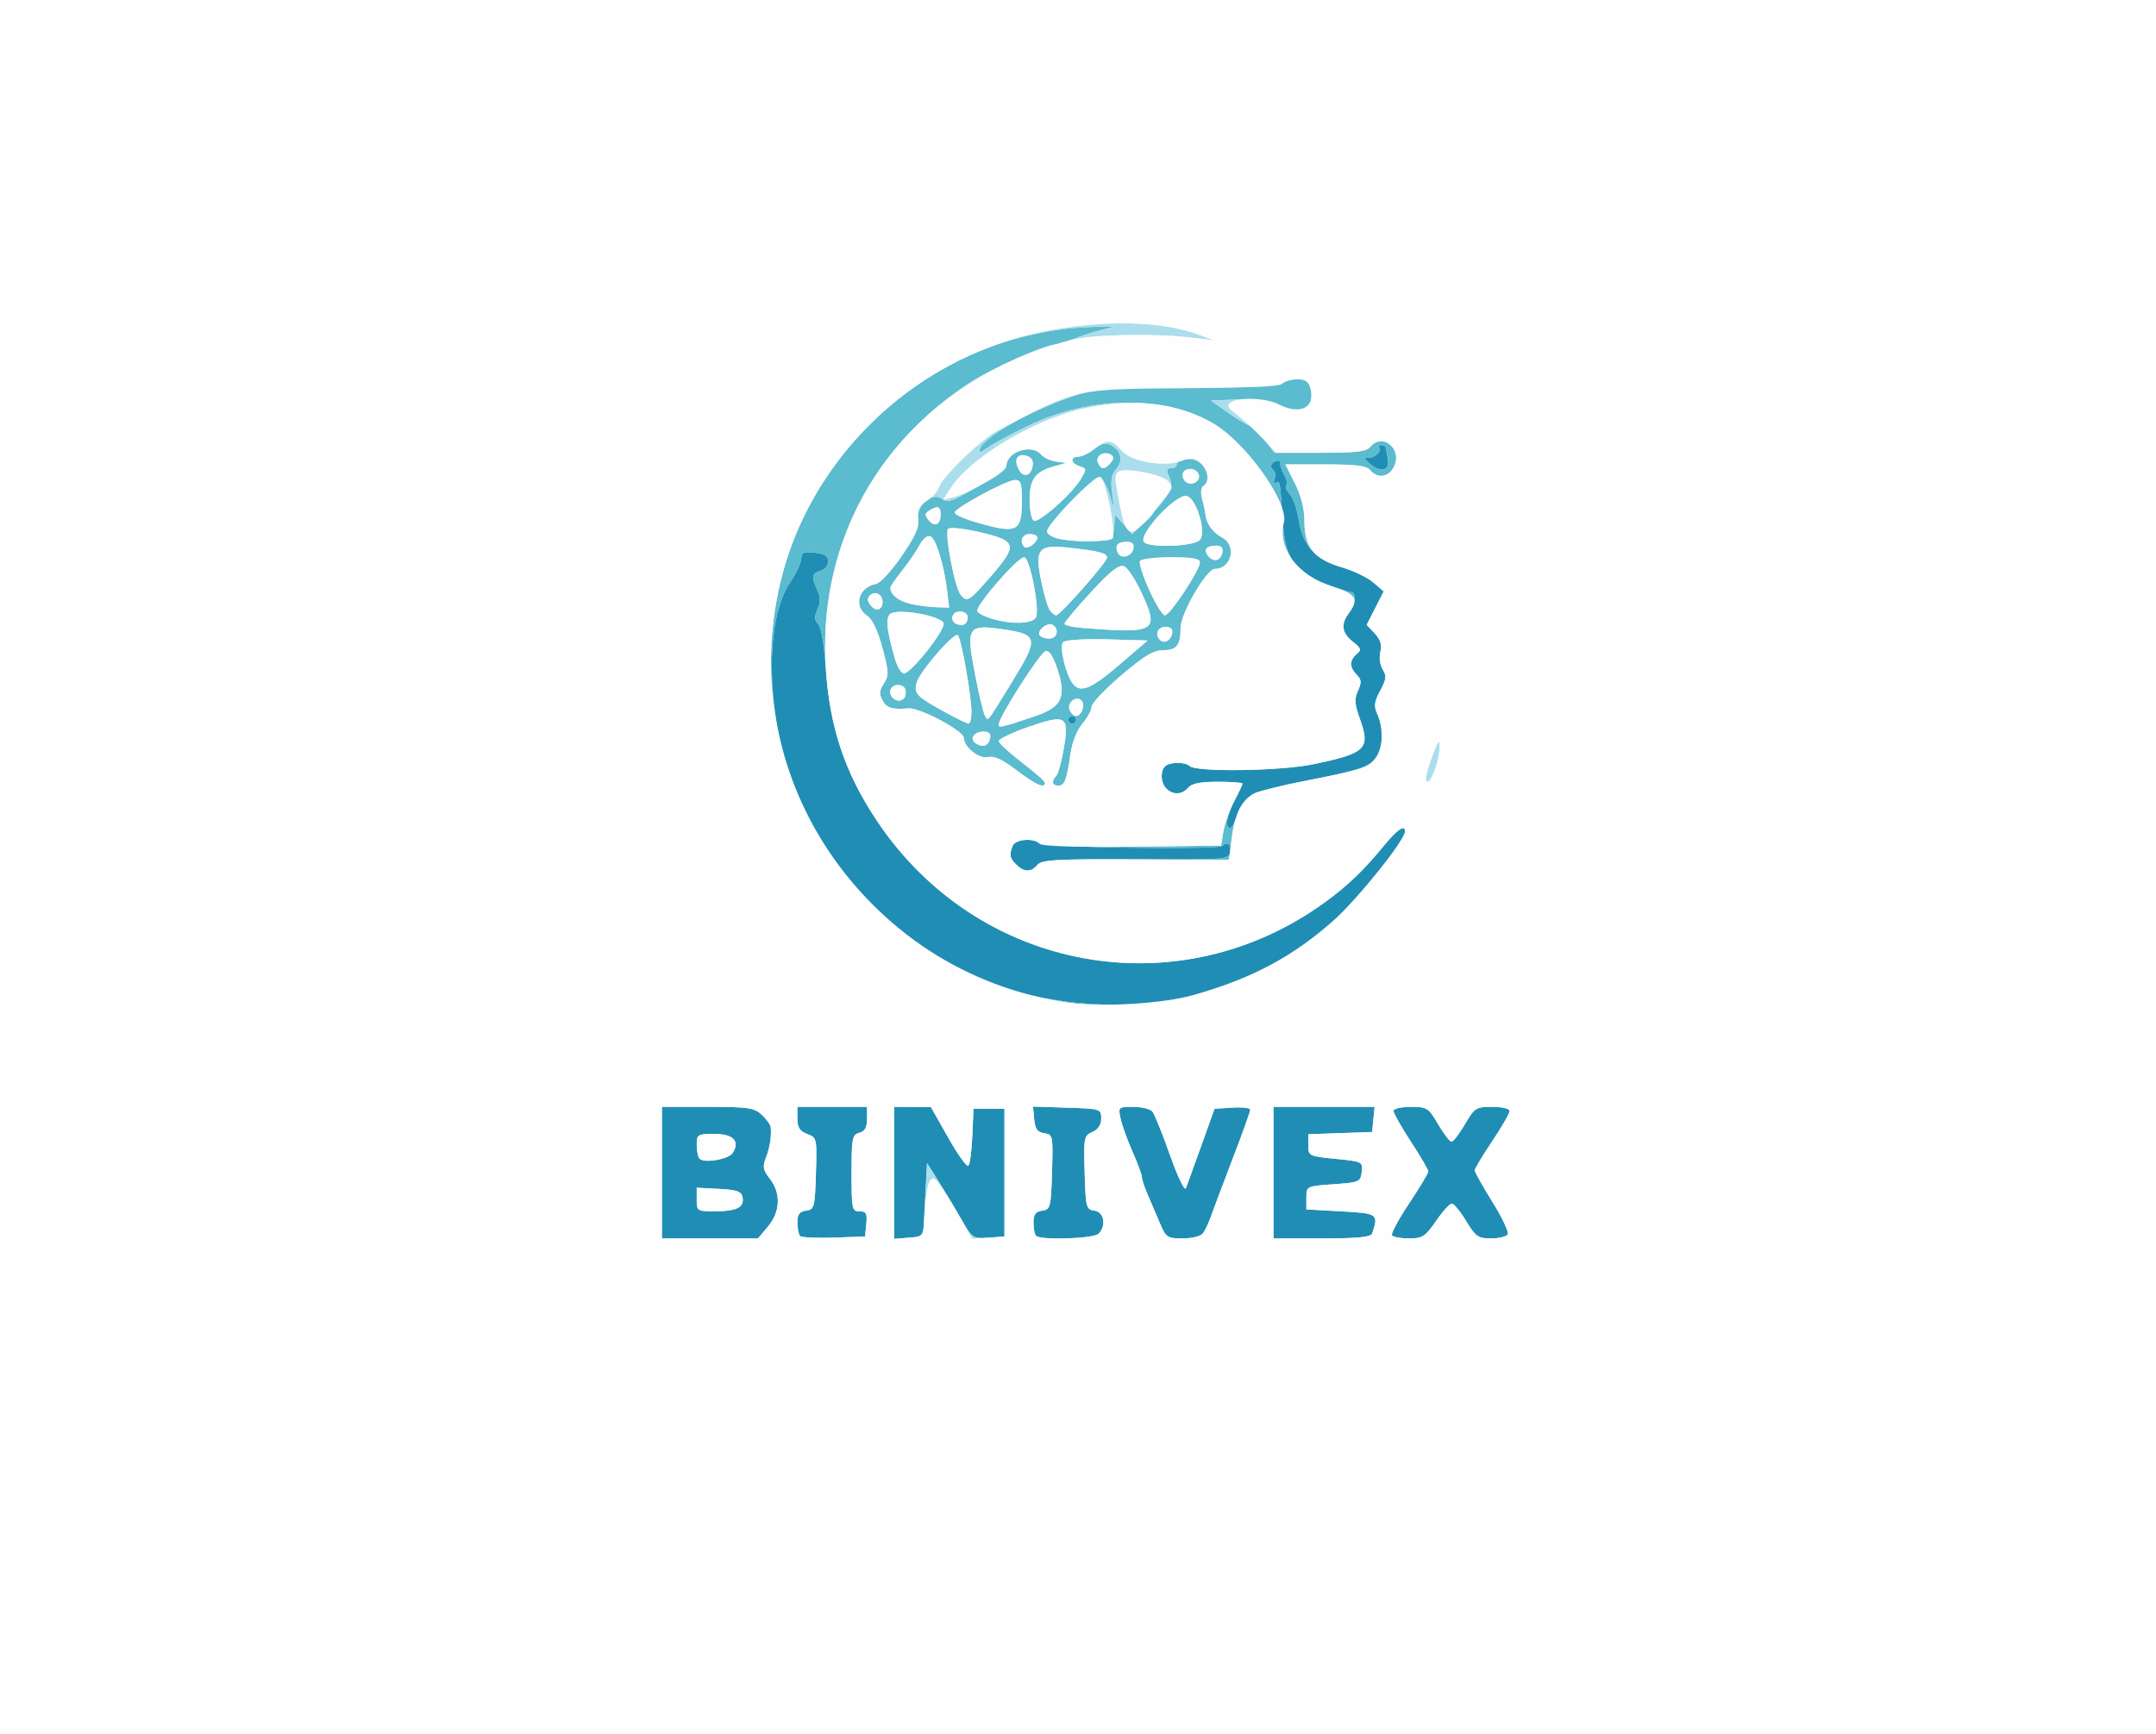
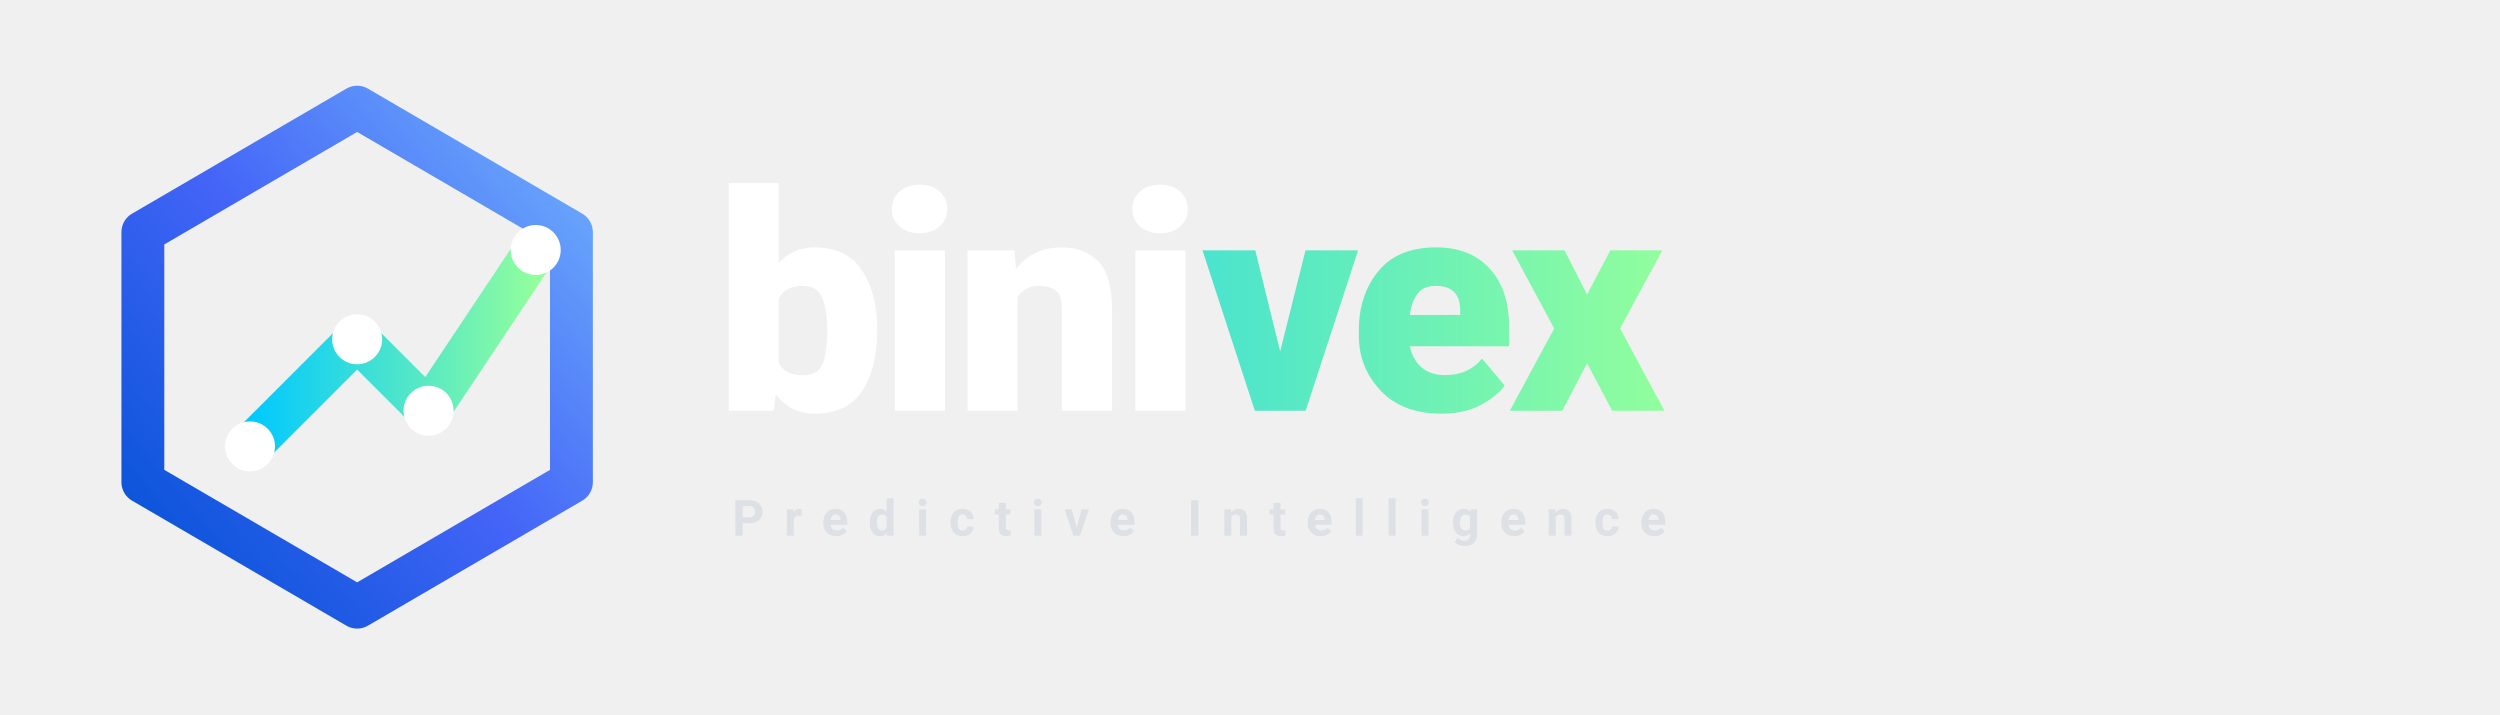
- <svg xmlns="http://www.w3.org/2000/svg" width="557" height="448" viewBox="0 0 557 448">
-   <g>
-     <path d="M 308.50 257.09 C296.13,260.60 278.84,260.44 264.30,256.68 C237.49,249.72 213.26,226.90 203.95,199.82 C197.80,181.95 197.87,159.73 204.10,150.50 C205.70,148.14 207.00,145.35 207.00,144.31 C207.00,142.72 207.58,142.47 210.50,142.81 C213.07,143.11 214.00,143.70 214.00,145.04 C214.00,146.04 213.10,147.15 212.00,147.50 C209.69,148.23 209.57,148.95 211.16,152.45 C212.03,154.35 212.03,155.63 211.20,157.47 C210.33,159.36 210.37,160.23 211.37,161.23 C212.16,162.01 212.92,166.47 213.32,172.51 C214.31,187.79 218.23,199.56 226.44,211.92 C252.63,251.31 304.67,260.71 342.58,232.92 C348.38,228.66 352.40,224.79 357.60,218.44 C361.03,214.26 363.00,212.94 363.00,214.84 C363.00,217.07 350.70,232.41 344.50,237.90 C333.94,247.26 323.51,252.82 308.50,257.09 ZM 198.41 316.92 L 195.82 320.00 L 171.00 320.00 L 171.00 286.00 L 182.81 286.00 C193.32,286.00 194.87,286.23 196.81,288.04 C198.02,289.16 199.05,290.62 199.12,291.29 C199.34,293.69 198.89,296.55 197.85,299.21 C196.97,301.46 197.15,302.37 198.90,304.59 C201.80,308.29 201.61,313.12 198.41,316.92 ZM 239.00 310.01 L 238.50 319.50 L 231.00 320.12 L 231.00 286.00 L 240.50 286.05 L 244.99 293.99 C247.45,298.36 249.79,301.61 250.18,301.21 C250.58,300.82 251.03,297.35 251.20,293.50 L 251.50 286.50 L 259.50 286.50 L 259.50 319.50 L 255.38 319.80 C251.39,320.09 251.16,319.94 248.50,315.30 C246.99,312.66 244.35,308.26 242.63,305.51 L 239.50 300.52 ZM 319.54 210.83 C319.02,212.57 318.23,214.00 317.79,214.00 C316.38,214.00 316.95,210.56 319.00,206.74 C320.10,204.69 321.00,202.78 321.00,202.50 C321.00,202.23 318.13,202.00 314.62,202.00 C310.17,202.00 307.87,202.45 307.00,203.50 C304.28,206.78 299.55,204.22 300.17,199.81 C300.41,198.11 301.26,197.41 303.37,197.17 C304.95,196.99 306.73,197.33 307.32,197.92 C308.95,199.55 330.66,199.25 339.18,197.49 C352.87,194.66 354.10,193.49 351.36,185.87 C349.96,181.98 349.86,180.61 350.83,178.48 C351.80,176.35 351.74,175.60 350.51,174.36 C348.60,172.45 348.59,170.59 350.49,169.01 C351.78,167.94 351.65,167.51 349.49,165.81 C346.66,163.59 346.34,161.26 348.47,158.44 C350.14,156.23 350.48,153.00 349.04,153.00 C348.51,153.00 345.58,152.07 342.53,150.93 C334.58,147.95 331.97,144.18 331.38,134.80 C330.71,124.31 330.67,124.09 329.62,124.74 C329.08,125.07 328.93,124.62 329.29,123.70 C329.63,122.80 329.47,121.79 328.94,121.46 C328.41,121.13 328.23,120.44 328.54,119.93 C329.23,118.82 331.09,118.67 330.79,119.75 C330.67,120.16 331.10,121.45 331.75,122.62 C332.40,123.78 332.65,125.02 332.30,125.36 C331.96,125.71 332.39,126.78 333.25,127.74 C334.12,128.71 335.15,131.71 335.55,134.41 C336.52,140.95 339.88,144.62 346.73,146.61 C349.67,147.47 353.29,149.21 354.78,150.49 L 357.48 152.81 L 355.28 157.13 L 353.08 161.46 L 355.16 163.67 C356.66,165.26 357.06,166.61 356.61,168.43 C356.25,169.86 356.52,171.85 357.22,172.98 C358.26,174.64 358.15,175.57 356.57,178.49 C355.02,181.39 354.89,182.45 355.84,184.55 C358.23,189.80 356.90,195.91 352.91,198.05 C351.78,198.65 345.15,200.24 338.18,201.57 C324.39,204.22 321.04,205.88 319.54,210.83 ZM 354.48 318.75 C354.18,319.66 350.67,320.00 341.53,320.00 L 329.00 320.00 L 329.00 286.00 L 355.13 286.00 L 354.50 292.50 L 338.00 293.08 L 338.00 295.91 C338.00,298.69 338.14,298.76 345.06,299.44 C351.99,300.12 352.11,300.18 351.81,302.82 C351.51,305.39 351.20,305.52 344.50,306.00 C337.51,306.50 337.50,306.50 337.50,309.50 L 337.50 312.50 L 346.50 313.00 C356.02,313.53 356.20,313.66 354.48,318.75 ZM 371.00 315.50 C368.23,319.53 367.50,320.00 364.01,320.00 C361.87,320.00 359.89,319.63 359.61,319.18 C359.33,318.73 361.33,315.02 364.05,310.93 C366.77,306.84 369.00,303.14 369.00,302.70 C369.00,302.26 366.98,298.79 364.50,295.00 C362.02,291.21 360.00,287.63 360.00,287.05 C360.00,286.47 362.00,286.00 364.46,286.00 C368.68,286.00 369.05,286.23 371.55,290.50 C373.00,292.98 374.55,295.00 375.00,295.00 C375.45,295.00 377.00,292.98 378.45,290.50 C380.95,286.23 381.32,286.00 385.54,286.00 C388.10,286.00 390.00,286.47 390.00,287.09 C390.00,287.70 387.98,291.21 385.50,294.90 C383.02,298.59 381.00,301.97 381.00,302.42 C381.00,302.86 383.06,306.54 385.58,310.58 C388.10,314.62 389.87,318.39 389.52,318.96 C389.17,319.53 387.22,320.00 385.18,320.00 C381.87,320.00 381.20,319.53 378.77,315.50 C377.27,313.02 375.61,311.00 375.07,311.00 C374.54,311.00 372.70,313.02 371.00,315.50 ZM 310.73 318.75 C310.19,319.44 307.85,320.00 305.53,320.00 C301.51,320.00 301.22,319.80 299.52,315.75 C298.53,313.41 297.11,310.08 296.36,308.35 C295.61,306.62 295.00,304.72 295.00,304.13 C295.00,303.54 293.92,300.62 292.60,297.64 C291.29,294.66 289.90,290.82 289.52,289.11 C288.85,286.04 288.89,286.00 292.80,286.00 C294.97,286.00 297.20,286.56 297.75,287.25 C298.29,287.94 300.33,293.00 302.28,298.50 C304.30,304.21 306.07,307.86 306.39,307.00 C306.71,306.17 308.50,301.23 310.37,296.00 L 313.77 286.50 L 318.38 286.20 C320.92,286.03 323.00,286.27 323.00,286.74 C323.00,287.20 320.94,292.97 318.41,299.54 C315.89,306.12 313.35,312.85 312.77,314.50 C312.19,316.15 311.27,318.06 310.73,318.75 ZM 223.81 316.25 L 223.50 319.50 L 215.45 319.79 C211.03,319.95 207.09,319.76 206.70,319.37 C206.32,318.98 206.00,317.42 206.00,315.90 C206.00,313.80 206.54,313.06 208.25,312.82 C210.37,312.52 210.52,311.98 210.79,303.24 C211.07,294.13 211.03,293.96 208.54,293.01 C206.59,292.27 206.00,291.34 206.00,289.02 L 206.00 286.00 L 224.00 286.00 L 224.00 289.09 C224.00,291.35 223.46,292.33 222.00,292.71 C220.17,293.19 220.00,294.07 220.00,303.12 C220.00,312.43 220.12,313.00 222.06,313.00 C223.79,313.00 224.08,313.53 223.81,316.25 ZM 283.80 318.80 C282.53,320.07 268.85,320.52 267.67,319.33 C267.30,318.97 267.00,317.42 267.00,315.90 C267.00,313.80 267.54,313.06 269.25,312.82 C271.38,312.52 271.51,312.00 271.79,302.82 C272.06,293.41 272.01,293.14 269.79,292.82 C268.02,292.57 267.43,291.76 267.18,289.21 L 266.87 285.92 L 275.68 286.21 C284.34,286.49 284.50,286.54 284.50,289.00 C284.50,290.64 283.72,291.84 282.22,292.50 C280.04,293.45 279.95,293.94 280.22,303.00 C280.48,311.99 280.62,312.52 282.75,312.82 C285.26,313.18 285.88,316.72 283.80,318.80 ZM 268.03 223.47 C266.40,225.43 264.56,225.41 262.57,223.43 C260.85,221.71 260.70,220.95 261.61,218.58 C262.27,216.85 267.01,216.41 268.55,217.95 C269.58,218.98 314.72,219.61 315.73,218.61 C317.02,217.32 318.12,218.09 317.82,220.07 C317.51,222.11 317.06,222.15 293.40,222.04 C272.89,221.95 269.11,222.16 268.03,223.47 ZM 180.00 309.95 C180.00,312.92 180.12,313.00 184.75,312.98 C190.35,312.97 192.33,311.96 191.84,309.38 C191.55,307.84 190.43,307.45 185.74,307.20 L 180.00 306.90 ZM 180.71 299.38 C181.98,300.65 188.26,299.55 189.31,297.89 C191.21,294.84 189.42,293.00 184.53,293.00 C180.22,293.00 180.00,293.14 180.00,295.83 C180.00,297.39 180.32,298.99 180.71,299.38 ZM 358.55 118.65 C359.12,121.68 356.62,122.28 353.83,119.78 C352.55,118.63 352.18,117.93 353.01,118.22 C354.60,118.78 357.30,116.63 356.27,115.61 C355.94,115.27 356.19,115.00 356.83,115.00 C357.48,115.00 358.03,115.34 358.07,115.75 C358.12,116.16 358.33,117.47 358.55,118.65 ZM 278.00 186.00 C278.00,186.55 277.55,187.00 277.00,187.00 C276.45,187.00 276.00,186.55 276.00,186.00 C276.00,185.45 276.45,185.00 277.00,185.00 C277.55,185.00 278.00,185.45 278.00,186.00 Z" fill="rgb(32,142,180)" />
-     <path d="M 269.96 202.25 C270.05,203.92 267.23,202.69 262.51,198.99 C258.98,196.23 256.88,195.24 255.34,195.63 C253.00,196.22 249.00,193.07 249.00,190.64 C249.00,188.87 237.62,182.81 234.73,183.04 C230.39,183.39 229.06,182.98 227.96,180.93 C227.11,179.34 227.20,178.34 228.35,176.60 C229.67,174.57 229.64,173.59 227.98,167.41 C226.79,163.00 225.38,160.00 224.06,159.13 C220.37,156.67 221.76,151.73 226.39,150.86 C227.43,150.66 230.38,147.43 232.95,143.67 C236.49,138.51 237.53,136.16 237.22,134.01 C236.70,130.49 241.02,126.94 243.40,128.92 C244.49,129.82 245.66,129.60 248.65,127.94 C250.77,126.76 254.19,124.86 256.25,123.72 C258.31,122.57 260.00,121.07 260.00,120.39 C260.00,116.72 266.56,114.56 268.95,117.44 C269.61,118.23 271.35,119.05 272.82,119.25 L 275.50 119.61 L 272.50 120.44 C267.48,121.83 266.00,123.79 266.00,129.10 C266.00,131.73 266.47,134.17 267.05,134.53 C268.28,135.29 276.86,127.73 279.23,123.79 C280.77,121.24 280.75,121.06 278.93,120.48 C276.60,119.74 276.37,118.00 278.59,118.00 C279.47,118.00 281.32,117.11 282.70,116.02 C284.54,114.57 285.69,114.30 286.99,114.99 C289.66,116.43 290.26,119.05 288.39,121.12 C287.17,122.47 286.88,124.06 287.29,127.22 L 287.84 131.50 L 286.60 127.56 C285.91,125.39 284.80,123.43 284.12,123.21 C282.80,122.77 270.50,135.50 270.50,137.30 C270.50,138.89 276.43,140.14 282.33,139.80 C287.35,139.51 287.51,139.41 287.81,136.27 L 288.12 133.03 L 292.50 138.05 L 295.24 135.27 C301.86,128.57 303.34,126.04 302.16,123.44 C301.25,121.45 301.32,121.00 302.52,121.00 C303.33,121.00 304.00,120.60 304.00,120.12 C304.00,118.37 308.42,118.07 310.21,119.69 C312.21,121.50 312.57,124.53 310.92,125.55 C310.27,125.95 310.13,127.28 310.55,128.86 C310.95,130.31 311.35,132.18 311.44,133.00 C311.71,135.40 313.33,137.62 315.75,138.89 C319.59,140.91 318.17,147.00 313.85,147.00 C311.69,147.00 305.00,158.55 305.00,162.26 C305.00,166.71 304.00,168.00 300.55,168.00 C298.00,168.00 295.66,169.41 289.65,174.53 C285.44,178.12 282.00,181.77 282.00,182.64 C282.00,183.50 280.93,185.48 279.62,187.03 C278.23,188.69 276.97,191.86 276.57,194.68 C275.60,201.56 275.05,203.00 273.43,203.00 C271.81,203.00 271.57,201.86 272.89,200.45 C273.38,199.93 274.24,196.80 274.81,193.50 C276.27,184.95 275.46,184.45 265.75,187.81 C261.49,189.29 258.02,190.95 258.04,191.50 C258.06,192.05 260.75,194.52 264.00,197.00 C267.25,199.48 269.94,201.84 269.96,202.25 ZM 213.33 172.39 C213.61,176.93 214.15,181.16 214.99,185.20 C214.15,181.20 213.61,177.01 213.32,172.51 C212.92,166.47 212.16,162.01 211.37,161.23 C210.37,160.23 210.33,159.36 211.20,157.47 C212.03,155.63 212.03,154.35 211.16,152.45 C209.57,148.95 209.69,148.23 212.00,147.50 C213.10,147.15 214.00,146.04 214.00,145.04 C214.00,143.70 213.07,143.11 210.50,142.81 C207.58,142.47 207.00,142.72 207.00,144.31 C207.00,145.35 205.70,148.14 204.10,150.50 C199.11,157.90 198.07,173.64 201.02,188.80 C198.31,175.79 198.51,161.95 202.20,148.17 C211.68,112.81 243.86,86.55 280.12,84.58 C288.24,84.14 288.89,84.22 285.00,85.15 C282.52,85.73 279.08,86.84 277.35,87.61 C275.62,88.37 273.53,89.00 272.72,89.00 C270.01,89.00 256.41,95.06 250.57,98.86 C225.22,115.39 211.50,142.47 213.33,172.39 ZM 339.32 142.61 C337.27,140.58 336.07,137.90 335.55,134.41 C335.15,131.71 334.12,128.71 333.25,127.74 C332.39,126.78 331.96,125.71 332.30,125.36 C332.65,125.02 332.40,123.78 331.75,122.62 C331.10,121.45 330.67,120.16 330.79,119.75 C331.09,118.67 329.23,118.82 328.54,119.93 C328.23,120.44 328.41,121.13 328.94,121.46 C329.47,121.79 329.63,122.80 329.29,123.70 C328.93,124.62 329.08,125.07 329.62,124.74 C330.52,124.18 330.68,124.27 331.13,130.97 C328.71,124.21 320.24,113.39 313.43,109.41 C300.81,102.01 281.50,102.28 265.50,110.08 C261.10,112.22 256.42,114.76 255.09,115.72 C253.17,117.10 252.78,117.16 253.16,115.98 C254.37,112.30 270.23,104.00 281.74,101.02 C284.30,100.36 294.71,100.00 308.05,100.10 C323.43,100.22 330.47,99.93 331.26,99.14 C331.89,98.51 333.65,98.00 335.18,98.00 C337.32,98.00 338.11,98.58 338.59,100.51 C339.83,105.46 335.92,107.30 330.21,104.46 C328.07,103.39 324.91,103.00 319.97,103.21 L 312.82 103.50 L 317.44 106.75 C319.98,108.54 322.47,110.00 322.98,110.00 C323.48,110.00 325.10,111.57 326.57,113.50 L 329.24 117.00 L 341.00 117.00 C350.39,117.00 353.01,116.69 354.04,115.45 C357.12,111.73 362.28,115.89 360.22,120.42 C358.91,123.30 355.92,123.81 354.00,121.50 C353.04,120.34 350.39,120.00 342.42,120.00 L 332.08 120.00 L 334.54 124.90 C336.17,128.13 337.00,131.48 337.00,134.76 C337.00,138.23 337.67,140.73 339.32,142.61 ZM 254.47 184.96 C254.73,185.37 254.85,185.74 255.05,185.79 C255.50,185.91 256.35,184.53 259.88,178.77 C260.38,177.97 260.92,177.08 261.52,176.10 C268.42,164.89 268.24,163.93 259.08,162.60 C249.96,161.28 249.53,161.98 251.89,174.17 C252.91,179.46 254.07,184.31 254.47,184.96 ZM 279.75 162.26 C298.52,163.74 299.47,163.20 295.11,153.58 C293.46,149.95 291.34,146.68 290.38,146.32 C289.08,145.82 286.92,147.52 281.82,153.05 C278.07,157.12 275.00,160.77 275.00,161.17 C275.00,161.57 277.14,162.06 279.75,162.26 ZM 244.13 184.00 C247.08,185.63 249.84,186.97 250.25,186.98 C250.66,186.99 250.98,185.54 250.97,183.75 C250.92,179.55 248.33,164.99 247.48,164.15 C246.50,163.18 237.24,173.95 236.73,176.65 C236.21,179.35 236.85,179.99 244.13,184.00 ZM 271.27 157.75 C271.81,158.44 272.53,159.00 272.87,158.99 C273.90,158.97 286.00,145.24 286.00,144.09 C286.00,142.90 283.93,142.37 275.92,141.50 C268.23,140.67 267.29,141.86 269.02,150.26 C269.72,153.69 270.74,157.06 271.27,157.75 ZM 248.21 153.75 C249.83,155.71 250.37,155.38 255.85,149.08 C263.01,140.85 262.79,139.79 253.41,137.58 C249.14,136.57 245.44,136.16 244.95,136.65 C243.95,137.65 246.66,151.87 248.21,153.75 ZM 235.12 156.00 C236.98,156.44 240.01,156.84 241.85,156.90 L 245.20 157.00 L 244.70 152.75 C243.89,145.95 241.80,139.14 240.35,138.58 C239.58,138.29 238.42,139.23 237.61,140.78 C236.83,142.28 234.80,145.25 233.10,147.39 C231.39,149.53 230.01,151.55 230.02,151.89 C230.06,153.64 232.11,155.29 235.12,156.00 ZM 277.23 176.75 C279.17,179.14 281.99,177.96 289.21,171.75 L 296.48 165.50 L 286.08 165.21 C280.04,165.05 275.25,165.35 274.67,165.93 C273.59,167.01 275.35,174.45 277.23,176.75 ZM 256.30 159.89 C261.62,161.43 266.98,161.20 267.67,159.41 C268.61,156.96 266.02,144.00 264.59,144.00 C262.83,144.00 251.75,156.79 252.49,157.98 C252.82,158.52 254.54,159.38 256.30,159.89 ZM 258.00 187.22 C258.00,188.15 258.70,187.99 267.50,185.02 C274.27,182.73 275.51,180.18 273.26,173.15 C272.16,169.71 271.11,168.03 270.16,168.22 C268.79,168.49 258.00,185.34 258.00,187.22 ZM 231.22 170.25 C231.82,172.31 232.87,174.00 233.54,174.00 C235.35,174.00 244.13,162.92 243.78,161.08 C243.44,159.33 233.28,157.29 230.40,158.40 C228.68,159.06 228.90,162.29 231.22,170.25 ZM 296.91 152.45 C298.54,156.05 300.36,159.00 300.96,159.00 C302.25,159.00 310.00,147.29 310.00,145.34 C310.00,144.34 308.13,144.00 302.56,144.00 C298.47,144.00 294.85,144.43 294.53,144.95 C294.20,145.48 295.27,148.85 296.91,152.45 ZM 252.50 135.05 C262.84,138.01 264.00,137.43 264.00,129.30 C264.00,124.91 263.70,124.00 262.25,124.02 C260.08,124.03 246.83,131.16 246.64,132.42 C246.56,132.92 249.20,134.10 252.50,135.05 ZM 295.49 139.98 C296.53,141.66 308.55,141.25 310.02,139.48 C311.72,137.43 309.04,128.65 306.56,128.16 C303.80,127.62 294.19,137.88 295.49,139.98 ZM 317.87 219.28 C317.79,217.91 316.83,217.51 315.73,218.61 C315.06,219.27 294.95,219.22 281.20,218.81 C284.43,218.83 288.23,218.82 292.55,218.77 L 315.47 218.50 L 316.05 214.91 C316.29,213.44 317.04,211.12 317.90,209.09 C316.80,211.86 316.68,214.00 317.79,214.00 C318.10,214.00 318.58,213.30 319.02,212.27 C318.69,213.50 318.43,214.88 318.23,216.42 ZM 358.55 118.65 C358.33,117.47 358.12,116.16 358.07,115.75 C358.03,115.34 357.48,115.00 356.83,115.00 C356.19,115.00 355.94,115.27 356.27,115.61 C357.30,116.63 354.60,118.78 353.01,118.22 C352.18,117.93 352.55,118.63 353.83,119.78 C356.62,122.28 359.12,121.68 358.55,118.65 ZM 263.20 121.31 C264.37,123.58 266.40,123.01 266.80,120.30 C267.00,118.95 266.43,118.08 265.10,117.74 C262.75,117.12 261.88,118.75 263.20,121.31 ZM 288.69 142.65 C289.44,144.58 292.39,143.93 292.81,141.74 C293.04,140.58 292.51,140.00 291.24,140.00 C288.79,140.00 288.00,140.83 288.69,142.65 ZM 252.12 192.10 C253.97,193.26 255.43,192.70 255.82,190.67 C251.58,189.00 250.31,190.95 252.12,192.10 ZM 230.67 180.33 C232.04,181.71 234.00,180.93 234.00,179.00 C234.00,177.67 233.33,177.00 232.00,177.00 C230.07,177.00 229.29,178.96 230.67,180.33 ZM 268.57 164.11 C268.87,164.60 269.99,165.00 271.06,165.00 C273.11,165.00 273.73,162.57 271.96,161.47 C270.67,160.67 267.82,162.90 268.57,164.11 ZM 305.62 123.46 C306.31,125.24 308.57,125.50 309.55,123.91 C310.49,122.39 308.45,120.61 306.58,121.33 C305.69,121.67 305.28,122.57 305.62,123.46 ZM 312.16 143.69 C313.57,145.40 315.39,144.89 315.82,142.67 C316.03,141.58 315.48,141.00 314.24,141.00 C311.61,141.00 310.80,142.05 312.16,143.69 ZM 276.32 183.40 C276.66,184.28 277.42,185.00 278.00,185.00 C279.46,185.00 280.47,182.07 279.37,180.97 C278.03,179.63 275.62,181.56 276.32,183.40 ZM 239.93 134.41 C241.50,136.31 243.00,135.59 243.00,132.94 C243.00,130.81 242.25,130.56 240.06,131.94 C238.88,132.69 238.86,133.12 239.93,134.41 ZM 224.96 156.45 C226.37,158.15 228.00,157.64 228.00,155.50 C228.00,153.56 226.04,152.56 224.76,153.84 C223.99,154.61 224.05,155.36 224.96,156.45 ZM 299.69 165.35 C300.76,166.43 302.47,165.51 302.82,163.67 C303.04,162.54 302.47,162.00 301.07,162.00 C299.07,162.00 298.27,163.94 299.69,165.35 ZM 283.62 119.46 C284.36,121.38 285.41,121.42 286.93,119.59 C287.77,118.58 287.79,117.99 287.00,117.50 C285.26,116.43 282.97,117.76 283.62,119.46 ZM 247.25 161.28 C248.94,161.89 250.00,161.18 250.00,159.44 C250.00,158.65 249.10,158.00 248.00,158.00 C245.82,158.00 245.23,160.56 247.25,161.28 ZM 264.66 141.32 C265.42,142.08 268.00,140.19 268.00,138.88 C268.00,138.39 267.10,138.00 266.00,138.00 C264.08,138.00 263.29,139.96 264.66,141.32 ZM 278.00 186.00 C278.00,185.45 277.55,185.00 277.00,185.00 C276.45,185.00 276.00,185.45 276.00,186.00 C276.00,186.55 276.45,187.00 277.00,187.00 C277.55,187.00 278.00,186.55 278.00,186.00 ZM 301.01 222.07 C315.25,222.11 317.23,221.92 317.69,220.65 L 317.50 222.14 ZM 267.62 257.46 C273.74,258.79 280.22,259.50 286.54,259.60 C282.56,259.65 278.85,259.49 276.00,259.08 C273.15,258.67 270.36,258.12 267.62,257.46 ZM 331.48 136.11 C331.77,139.43 332.38,142.00 333.47,144.06 C331.80,141.59 331.06,138.84 331.48,136.11 ZM 346.19 152.22 C347.64,152.69 348.73,153.00 349.04,153.00 C349.79,153.00 350.05,153.87 349.90,155.02 C349.71,153.93 348.53,153.10 346.19,152.22 ZM 215.31 221.74 C220.51,229.06 226.80,235.66 233.81,241.19 C226.67,235.64 220.44,229.07 215.31,221.74 ZM 354.23 197.11 C355.57,195.90 356.46,194.14 356.83,192.15 C356.68,193.25 356.40,194.26 355.98,195.04 C355.54,195.86 355.03,196.52 354.23,197.11 ZM 331.99 202.86 C333.78,202.45 335.83,202.02 338.18,201.57 C342.76,200.70 347.18,199.71 350.01,198.97 C347.48,199.72 343.84,200.49 338.44,201.53 C336.20,201.96 333.99,202.42 331.99,202.86 ZM 319.55 205.70 C320.36,204.07 320.96,202.76 321.00,202.49 C321.00,202.50 321.00,202.50 321.00,202.50 C321.00,202.73 320.38,204.08 319.55,205.70 ZM 341.87 150.67 C342.09,150.76 342.31,150.84 342.53,150.93 C343.14,151.15 343.73,151.37 344.31,151.57 L 344.25 151.55 C343.43,151.29 342.63,151.00 341.87,150.67 ZM 264.64 217.05 C263.23,217.20 261.93,217.74 261.61,218.58 C261.94,217.72 263.22,217.19 264.64,217.05 Z" fill="rgb(91,187,207)" />
-     <path d="M 279.61 101.62 C268.37,104.98 254.29,112.52 253.16,115.98 C252.78,117.16 253.17,117.10 255.09,115.72 C256.42,114.76 261.10,112.22 265.50,110.08 C274.85,105.52 285.33,103.54 294.94,104.15 C290.14,103.93 285.05,104.42 279.70,105.62 C266.78,108.54 250.52,118.37 245.48,126.31 L 243.69 129.11 L 246.52 128.40 C247.82,128.08 249.65,127.30 251.53,126.34 C250.48,126.92 249.47,127.48 248.65,127.94 C245.66,129.60 244.49,129.82 243.40,128.92 C242.57,128.23 241.50,128.21 240.49,128.63 C241.45,127.78 242.26,126.77 242.48,126.07 C243.40,123.16 253.48,113.48 258.13,111.03 C268.65,105.50 273.48,102.89 279.61,101.62 ZM 304.32 119.38 C304.12,119.59 304.00,119.83 304.00,120.12 C304.00,120.60 303.33,121.00 302.52,121.00 C301.32,121.00 301.25,121.45 302.16,123.44 C302.43,124.04 302.56,124.63 302.52,125.27 C302.37,124.97 302.09,124.66 301.71,124.28 C300.04,122.61 291.46,120.89 289.17,121.77 C288.25,122.12 287.99,123.29 288.36,125.39 C289.57,132.29 290.15,134.87 290.90,136.21 L 288.12 133.03 L 287.81 136.27 C287.76,136.79 287.72,137.22 287.65,137.59 C287.60,133.79 285.61,124.60 284.40,123.38 C285.08,123.94 286.00,125.67 286.60,127.56 L 287.84 131.50 L 287.29 127.22 C286.88,124.06 287.17,122.47 288.39,121.12 C290.26,119.05 289.66,116.43 286.99,114.99 C285.70,114.30 284.55,114.57 282.73,116.00 C286.02,113.41 287.19,113.48 289.74,116.42 C292.09,119.12 299.62,120.56 304.32,119.38 ZM 277.02 87.75 C277.13,87.70 277.24,87.66 277.35,87.61 C279.08,86.84 282.52,85.73 285.00,85.15 C288.89,84.22 288.24,84.14 280.12,84.58 C268.66,85.20 257.61,88.25 247.55,93.25 C250.69,91.67 253.92,90.29 257.25,89.10 C274.80,82.84 296.90,81.73 309.64,86.46 L 313.50 87.90 L 307.50 87.20 C298.27,86.12 282.91,86.42 277.02,87.75 ZM 370.80 198.68 C370.14,200.51 369.26,202.00 368.86,202.00 C367.94,202.00 368.40,199.72 370.36,194.50 C371.56,191.30 371.87,190.99 371.93,192.93 C371.97,194.26 371.46,196.85 370.80,198.68 ZM 322.82 109.97 C322.07,109.76 319.77,108.39 317.44,106.75 L 312.82 103.50 L 319.97 103.21 C320.20,103.20 320.44,103.19 320.67,103.18 C319.57,103.32 318.64,103.58 318.04,103.96 C316.85,104.71 317.12,105.29 319.54,107.14 C320.38,107.78 321.58,108.83 322.82,109.97 ZM 239.00 310.01 L 239.50 300.52 L 242.63 305.51 C243.31,306.61 244.15,307.97 245.00,309.38 C243.34,306.74 241.87,304.78 241.36,304.58 C239.98,304.05 239.19,307.18 238.75,315.00 C238.72,315.58 238.69,316.08 238.66,316.52 ZM 238.30 108.52 C242.02,105.00 246.11,101.77 250.57,98.86 C256.28,95.14 269.44,89.26 272.53,89.01 C259.16,93.13 247.59,99.85 238.30,108.52 ZM 246.95 312.64 C247.53,313.62 248.06,314.54 248.50,315.30 C251.07,319.79 251.37,320.08 255.00,319.83 L 251.20 320.11 ZM 331.33 99.07 C331.92,98.48 333.65,98.00 335.18,98.00 C333.65,98.00 331.89,98.51 331.26,99.14 C330.69,99.71 326.87,100.02 319.00,100.11 C326.58,99.89 330.87,99.53 331.33,99.07 ZM 298.09 132.30 C298.57,131.58 299.62,130.22 300.74,128.89 C301.09,128.48 301.38,128.12 301.63,127.81 C300.93,129.02 299.78,130.46 298.09,132.30 ZM 291.82 137.27 C292.35,137.55 292.97,137.34 293.99,136.54 L 292.50 138.05 ZM 255.03 124.39 C257.78,122.73 260.00,121.05 260.00,120.36 C260.00,118.70 261.36,117.36 263.07,116.65 C265.11,115.80 267.65,115.87 268.95,117.44 C267.65,115.88 265.11,115.81 263.07,116.65 C261.36,117.36 260.00,118.72 260.00,120.39 C260.00,121.07 258.31,122.57 256.25,123.72 ZM 327.34 114.52 L 329.69 117.00 L 329.24 117.00 ZM 310.18 119.67 C309.33,118.92 307.91,118.59 306.65,118.63 C308.13,118.24 308.92,118.52 310.14,119.63 C310.15,119.64 310.17,119.65 310.18,119.67 ZM 238.46 130.16 C237.56,131.22 237.01,132.62 237.22,134.01 C236.95,132.20 237.23,131.19 238.46,130.16 ZM 277.48 128.73 C280.51,125.66 283.51,123.00 284.12,123.21 C284.16,123.22 284.20,123.24 284.24,123.26 C283.60,123.01 280.55,125.65 277.48,128.73 ZM 331.20 104.91 C333.36,105.82 335.21,106.01 336.55,105.59 C335.20,106.04 333.33,105.86 331.20,104.91 ZM 255.79 195.56 C256.86,195.48 258.20,195.99 260.04,197.20 C258.18,196.02 256.82,195.50 255.79,195.56 ZM 251.30 194.27 C252.47,195.19 253.88,195.80 255.00,195.69 C253.90,195.82 252.48,195.20 251.30,194.27 ZM 269.96 202.25 C269.99,202.80 269.74,203.04 269.20,202.98 C269.73,203.02 269.99,202.78 269.96,202.25 ZM 278.60 118.00 C279.47,118.00 281.31,117.11 282.70,116.02 C281.32,117.11 279.47,118.00 278.60,118.00 ZM 270.50 137.30 C270.50,137.20 270.54,137.07 270.61,136.91 C270.54,137.07 270.50,137.20 270.50,137.31 ZM 270.53 137.50 C270.57,137.60 270.62,137.70 270.70,137.80 C270.62,137.70 270.57,137.60 270.53,137.50 Z" fill="rgb(170,222,236)" />
-     <path d="M 0.00 224.00 L 0.00 0.00 L 278.50 0.00 L 557.00 0.00 L 557.00 224.00 L 557.00 448.00 L 278.50 448.00 L 0.00 448.00 L 0.00 224.00 ZM 198.41 316.92 C201.61,313.12 201.80,308.29 198.90,304.59 C197.15,302.37 196.97,301.46 197.85,299.21 C198.89,296.55 199.34,293.69 199.12,291.29 C199.05,290.62 198.02,289.16 196.81,288.04 C194.87,286.23 193.32,286.00 182.81,286.00 L 171.00 286.00 L 171.00 303.00 L 171.00 320.00 L 183.41 320.00 L 195.82 320.00 L 198.41 316.92 ZM 223.81 316.25 C224.08,313.53 223.79,313.00 222.06,313.00 C220.12,313.00 220.00,312.43 220.00,303.12 C220.00,294.07 220.17,293.19 222.00,292.71 C223.46,292.33 224.00,291.35 224.00,289.09 L 224.00 286.00 L 215.00 286.00 L 206.00 286.00 L 206.00 289.02 C206.00,291.34 206.59,292.27 208.54,293.01 C211.03,293.96 211.07,294.13 210.79,303.24 C210.52,311.98 210.37,312.52 208.25,312.82 C206.54,313.06 206.00,313.80 206.00,315.90 C206.00,317.42 206.32,318.98 206.70,319.37 C207.09,319.76 211.03,319.95 215.45,319.79 L 223.50 319.50 L 223.81 316.25 ZM 238.75 315.00 C239.19,307.18 239.98,304.05 241.36,304.58 C242.07,304.86 244.57,308.46 246.92,312.59 L 251.20 320.11 L 255.35 319.80 L 259.50 319.50 L 259.50 303.00 L 259.50 286.50 L 255.50 286.50 L 251.50 286.50 L 251.20 293.50 C251.03,297.35 250.58,300.82 250.18,301.21 C249.79,301.61 247.45,298.36 244.99,293.99 L 240.50 286.05 L 235.75 286.02 L 231.00 286.00 L 231.00 303.06 L 231.00 320.12 L 234.75 319.81 C238.44,319.51 238.50,319.43 238.75,315.00 ZM 283.80 318.80 C285.88,316.72 285.26,313.18 282.75,312.82 C280.62,312.52 280.48,311.99 280.22,303.00 C279.95,293.94 280.04,293.45 282.22,292.50 C283.72,291.84 284.50,290.64 284.50,289.00 C284.50,286.54 284.34,286.49 275.68,286.21 L 266.87 285.92 L 267.18 289.21 C267.43,291.76 268.02,292.57 269.79,292.82 C272.01,293.14 272.06,293.41 271.79,302.82 C271.51,312.00 271.38,312.52 269.25,312.82 C267.54,313.06 267.00,313.80 267.00,315.90 C267.00,317.42 267.30,318.97 267.67,319.33 C268.85,320.52 282.53,320.07 283.80,318.80 ZM 310.73 318.75 C311.27,318.06 312.19,316.15 312.77,314.50 C313.35,312.85 315.89,306.12 318.41,299.54 C320.94,292.97 323.00,287.20 323.00,286.74 C323.00,286.27 320.92,286.03 318.38,286.20 L 313.77 286.50 L 310.37 296.00 C308.50,301.23 306.71,306.17 306.39,307.00 C306.07,307.86 304.30,304.21 302.28,298.50 C300.33,293.00 298.29,287.94 297.75,287.25 C297.20,286.56 294.97,286.00 292.80,286.00 C288.89,286.00 288.85,286.04 289.52,289.11 C289.90,290.82 291.29,294.66 292.60,297.64 C293.92,300.62 295.00,303.54 295.00,304.13 C295.00,304.72 295.61,306.62 296.36,308.35 C297.11,310.08 298.53,313.41 299.52,315.75 C301.22,319.80 301.51,320.00 305.53,320.00 C307.85,320.00 310.19,319.44 310.73,318.75 ZM 354.48 318.75 C356.20,313.66 356.02,313.53 346.50,313.00 L 337.50 312.50 L 337.50 309.50 C337.50,306.50 337.51,306.50 344.50,306.00 C351.20,305.52 351.51,305.39 351.81,302.82 C352.11,300.18 351.99,300.12 345.06,299.44 C338.14,298.76 338.00,298.69 338.00,295.91 L 338.00 293.08 L 346.25 292.79 L 354.50 292.50 L 354.81 289.25 L 355.13 286.00 L 342.06 286.00 L 329.00 286.00 L 329.00 303.00 L 329.00 320.00 L 341.53 320.00 C350.67,320.00 354.18,319.66 354.48,318.75 ZM 371.00 315.50 C372.70,313.02 374.54,311.00 375.07,311.00 C375.61,311.00 377.27,313.02 378.77,315.50 C381.20,319.53 381.87,320.00 385.18,320.00 C387.22,320.00 389.17,319.53 389.52,318.96 C389.87,318.39 388.10,314.62 385.58,310.58 C383.06,306.54 381.00,302.86 381.00,302.42 C381.00,301.97 383.02,298.59 385.50,294.90 C387.98,291.21 390.00,287.70 390.00,287.09 C390.00,286.47 388.10,286.00 385.54,286.00 C381.32,286.00 380.95,286.23 378.45,290.50 C377.00,292.98 375.45,295.00 375.00,295.00 C374.55,295.00 373.00,292.98 371.55,290.50 C369.05,286.23 368.68,286.00 364.46,286.00 C362.00,286.00 360.00,286.47 360.00,287.05 C360.00,287.63 362.02,291.21 364.50,295.00 C366.98,298.79 369.00,302.26 369.00,302.70 C369.00,303.14 366.77,306.84 364.05,310.93 C361.33,315.02 359.33,318.73 359.61,319.18 C359.89,319.63 361.87,320.00 364.01,320.00 C367.50,320.00 368.23,319.53 371.00,315.50 ZM 308.50 257.09 C323.51,252.82 333.94,247.26 344.50,237.90 C350.70,232.41 363.00,217.07 363.00,214.84 C363.00,212.94 361.03,214.26 357.60,218.44 C352.40,224.79 348.38,228.66 342.58,232.92 C304.67,260.71 252.63,251.31 226.44,211.92 C218.18,199.48 214.27,187.70 213.33,172.39 C210.88,132.23 236.08,98.51 276.50,87.88 C281.96,86.44 297.99,86.09 307.50,87.20 L 313.50 87.90 L 309.64 86.46 C296.90,81.73 274.80,82.84 257.25,89.10 C230.50,98.64 209.41,121.27 202.20,148.17 C188.47,199.42 223.07,251.41 276.00,259.08 C284.50,260.31 300.65,259.32 308.50,257.09 ZM 268.03 223.47 C269.11,222.17 272.89,221.95 293.40,222.04 L 317.50 222.14 L 318.23 216.42 C319.02,210.26 320.82,206.70 324.01,204.99 C325.12,204.40 331.61,202.84 338.44,201.53 C351.81,198.96 354.39,198.01 355.98,195.04 C357.34,192.50 357.27,187.70 355.84,184.55 C354.89,182.45 355.02,181.39 356.57,178.49 C358.15,175.57 358.26,174.64 357.22,172.98 C356.52,171.85 356.25,169.86 356.61,168.43 C357.06,166.61 356.66,165.26 355.16,163.67 L 353.08 161.46 L 355.28 157.13 L 357.48 152.81 L 354.78 150.49 C353.29,149.21 349.62,147.45 346.61,146.57 C339.49,144.51 337.00,141.44 337.00,134.76 C337.00,131.48 336.17,128.13 334.54,124.90 L 332.08 120.00 L 342.42 120.00 C350.39,120.00 353.04,120.34 354.00,121.50 C355.92,123.81 358.91,123.30 360.22,120.42 C362.28,115.89 357.12,111.73 354.04,115.45 C353.02,116.69 350.41,117.00 341.22,117.00 L 329.69 117.00 L 326.10 113.20 C324.12,111.11 321.17,108.38 319.54,107.14 C317.12,105.29 316.85,104.71 318.04,103.96 C320.29,102.53 327.17,102.84 330.36,104.51 C335.82,107.35 339.82,105.41 338.59,100.51 C338.11,98.58 337.32,98.00 335.18,98.00 C333.65,98.00 331.92,98.48 331.33,99.07 C330.65,99.75 321.58,100.20 305.88,100.32 C277.55,100.54 278.49,100.33 258.13,111.03 C253.48,113.48 243.40,123.16 242.48,126.07 C242.17,127.03 240.77,128.58 239.36,129.50 C237.37,130.80 236.89,131.81 237.22,134.01 C237.53,136.16 236.49,138.51 232.95,143.67 C230.38,147.43 227.43,150.66 226.39,150.86 C221.76,151.73 220.37,156.67 224.06,159.13 C225.38,160.00 226.79,163.00 227.98,167.41 C229.64,173.59 229.67,174.57 228.35,176.60 C227.20,178.34 227.11,179.34 227.96,180.93 C229.06,182.98 230.39,183.39 234.73,183.04 C237.62,182.81 249.00,188.87 249.00,190.64 C249.00,193.05 253.01,196.23 255.30,195.63 C256.78,195.24 259.01,196.28 262.67,199.04 C267.69,202.83 270.05,203.87 269.96,202.25 C269.94,201.84 267.25,199.48 264.00,197.00 C260.75,194.52 258.06,192.05 258.04,191.50 C258.02,190.95 261.49,189.29 265.75,187.81 C275.46,184.45 276.27,184.95 274.81,193.50 C274.24,196.80 273.38,199.93 272.89,200.45 C271.57,201.86 271.81,203.00 273.43,203.00 C275.05,203.00 275.60,201.56 276.57,194.68 C276.97,191.86 278.23,188.69 279.62,187.03 C280.93,185.48 282.00,183.50 282.00,182.64 C282.00,181.77 285.44,178.12 289.65,174.53 C295.66,169.41 298.00,168.00 300.55,168.00 C304.00,168.00 305.00,166.71 305.00,162.26 C305.00,158.55 311.69,147.00 313.85,147.00 C318.17,147.00 319.59,140.91 315.75,138.89 C313.33,137.62 311.71,135.40 311.44,133.00 C311.35,132.18 310.95,130.31 310.55,128.86 C310.13,127.28 310.27,125.95 310.92,125.55 C312.59,124.51 312.20,121.49 310.14,119.63 C308.61,118.25 307.76,118.14 305.39,119.05 C300.87,120.78 292.28,119.34 289.74,116.42 C287.19,113.48 286.02,113.41 282.73,116.00 C281.33,117.10 279.47,118.00 278.59,118.00 C276.37,118.00 276.60,119.74 278.93,120.48 C280.75,121.06 280.77,121.24 279.23,123.79 C276.86,127.73 268.28,135.29 267.05,134.53 C266.47,134.17 266.00,131.73 266.00,129.10 C266.00,123.79 267.48,121.83 272.50,120.44 L 275.50 119.61 L 272.82 119.25 C271.35,119.05 269.61,118.23 268.95,117.44 C266.57,114.58 260.00,116.72 260.00,120.36 C260.00,121.78 250.64,127.37 246.52,128.40 L 243.69 129.11 L 245.48 126.31 C250.52,118.37 266.78,108.54 279.70,105.62 C292.67,102.70 304.18,103.99 313.43,109.41 C321.92,114.38 333.02,129.99 331.69,135.09 C329.95,141.72 335.31,148.74 344.25,151.55 C350.33,153.47 351.18,154.86 348.47,158.44 C346.34,161.26 346.66,163.59 349.49,165.81 C351.65,167.51 351.78,167.94 350.49,169.01 C348.59,170.59 348.60,172.45 350.51,174.36 C351.74,175.60 351.80,176.35 350.83,178.48 C349.86,180.61 349.96,181.98 351.36,185.87 C354.10,193.49 352.87,194.66 339.18,197.49 C330.66,199.25 308.95,199.55 307.32,197.92 C306.73,197.33 304.95,196.99 303.37,197.17 C301.26,197.41 300.41,198.11 300.17,199.81 C299.55,204.22 304.28,206.78 307.00,203.50 C307.87,202.45 310.17,202.00 314.62,202.00 C318.13,202.00 321.00,202.21 321.00,202.47 C321.00,202.73 320.02,204.82 318.82,207.13 C317.62,209.43 316.37,212.93 316.05,214.91 L 315.47 218.50 L 292.55 218.77 C277.96,218.94 269.27,218.67 268.62,218.02 C267.03,216.43 262.29,216.81 261.61,218.58 C260.70,220.95 260.85,221.71 262.57,223.43 C264.56,225.41 266.40,225.43 268.03,223.47 ZM 370.80 198.68 C371.46,196.85 371.97,194.26 371.93,192.93 C371.87,190.99 371.56,191.30 370.36,194.50 C368.40,199.72 367.94,202.00 368.86,202.00 C369.26,202.00 370.14,200.51 370.80,198.68 ZM 180.00 309.95 L 180.00 306.90 L 185.74 307.20 C190.43,307.45 191.55,307.84 191.84,309.38 C192.33,311.96 190.35,312.97 184.75,312.98 C180.12,313.00 180.00,312.92 180.00,309.95 ZM 180.71 299.38 C180.32,298.99 180.00,297.39 180.00,295.83 C180.00,293.14 180.22,293.00 184.53,293.00 C189.42,293.00 191.21,294.84 189.31,297.89 C188.26,299.55 181.98,300.65 180.71,299.38 ZM 252.12 192.10 C250.31,190.95 251.58,189.00 254.13,189.00 C255.48,189.00 256.04,189.56 255.82,190.67 C255.43,192.70 253.97,193.26 252.12,192.10 ZM 258.00 187.22 C258.00,185.34 268.79,168.49 270.16,168.22 C271.11,168.03 272.16,169.71 273.26,173.15 C275.51,180.18 274.27,182.73 267.50,185.02 C258.70,187.99 258.00,188.15 258.00,187.22 ZM 244.13 184.00 C236.85,179.99 236.21,179.35 236.73,176.65 C237.24,173.95 246.50,163.18 247.48,164.15 C248.33,164.99 250.92,179.55 250.97,183.75 C250.98,185.54 250.66,186.99 250.25,186.98 C249.84,186.97 247.08,185.63 244.13,184.00 ZM 254.47 184.96 C254.07,184.31 252.91,179.46 251.89,174.17 C249.53,161.98 249.96,161.28 259.08,162.60 C268.24,163.93 268.42,164.89 261.52,176.10 C254.62,187.32 255.36,186.39 254.47,184.96 ZM 276.32 183.40 C275.62,181.56 278.03,179.63 279.37,180.97 C280.47,182.07 279.46,185.00 278.00,185.00 C277.42,185.00 276.66,184.28 276.32,183.40 ZM 230.67 180.33 C229.29,178.96 230.07,177.00 232.00,177.00 C233.33,177.00 234.00,177.67 234.00,179.00 C234.00,180.93 232.04,181.71 230.67,180.33 ZM 277.23 176.75 C275.35,174.45 273.59,167.01 274.67,165.93 C275.25,165.35 280.04,165.05 286.08,165.21 L 296.48 165.50 L 289.21 171.75 C281.99,177.96 279.17,179.14 277.23,176.75 ZM 231.22 170.25 C228.90,162.29 228.68,159.06 230.40,158.40 C233.28,157.29 243.44,159.33 243.78,161.08 C244.13,162.92 235.35,174.00 233.54,174.00 C232.87,174.00 231.82,172.31 231.22,170.25 ZM 299.69 165.35 C298.27,163.94 299.07,162.00 301.07,162.00 C302.47,162.00 303.04,162.54 302.82,163.67 C302.47,165.51 300.76,166.43 299.69,165.35 ZM 268.57 164.11 C267.82,162.90 270.67,160.67 271.96,161.47 C273.73,162.57 273.11,165.00 271.06,165.00 C269.99,165.00 268.87,164.60 268.57,164.11 ZM 279.75 162.26 C277.14,162.06 275.00,161.57 275.00,161.17 C275.00,160.77 278.07,157.12 281.82,153.05 C286.92,147.52 289.08,145.82 290.38,146.32 C291.34,146.68 293.46,149.95 295.11,153.58 C299.47,163.20 298.52,163.74 279.75,162.26 ZM 247.25 161.28 C245.23,160.56 245.82,158.00 248.00,158.00 C249.10,158.00 250.00,158.65 250.00,159.44 C250.00,161.18 248.94,161.89 247.25,161.28 ZM 256.30 159.89 C254.54,159.38 252.82,158.52 252.49,157.98 C251.75,156.79 262.83,144.00 264.59,144.00 C266.02,144.00 268.61,156.96 267.67,159.41 C266.98,161.20 261.62,161.43 256.30,159.89 ZM 271.27 157.75 C270.74,157.06 269.72,153.69 269.02,150.26 C267.29,141.86 268.23,140.67 275.92,141.50 C283.93,142.37 286.00,142.90 286.00,144.09 C286.00,145.24 273.90,158.97 272.87,158.99 C272.53,159.00 271.81,158.44 271.27,157.75 ZM 296.91 152.45 C295.27,148.85 294.20,145.48 294.53,144.95 C294.85,144.43 298.47,144.00 302.56,144.00 C308.13,144.00 310.00,144.34 310.00,145.34 C310.00,147.29 302.25,159.00 300.96,159.00 C300.36,159.00 298.54,156.05 296.91,152.45 ZM 224.96 156.45 C224.05,155.36 223.99,154.61 224.76,153.84 C226.04,152.56 228.00,153.56 228.00,155.50 C228.00,157.64 226.37,158.15 224.96,156.45 ZM 235.12 156.00 C232.11,155.29 230.06,153.64 230.02,151.89 C230.01,151.55 231.39,149.53 233.10,147.39 C234.80,145.25 236.83,142.28 237.61,140.78 C238.42,139.23 239.58,138.29 240.35,138.58 C241.80,139.14 243.89,145.95 244.70,152.75 L 245.20 157.00 L 241.85 156.90 C240.01,156.84 236.98,156.44 235.12,156.00 ZM 248.21 153.75 C246.66,151.87 243.95,137.65 244.95,136.65 C245.44,136.16 249.14,136.57 253.41,137.58 C262.79,139.79 263.01,140.85 255.85,149.08 C250.37,155.38 249.83,155.71 248.21,153.75 ZM 312.16 143.69 C310.80,142.05 311.61,141.00 314.24,141.00 C315.48,141.00 316.03,141.58 315.82,142.67 C315.39,144.89 313.57,145.40 312.16,143.69 ZM 288.69 142.65 C288.00,140.83 288.79,140.00 291.24,140.00 C292.51,140.00 293.04,140.58 292.81,141.74 C292.39,143.93 289.44,144.58 288.69,142.65 ZM 264.66 141.32 C263.29,139.96 264.08,138.00 266.00,138.00 C267.10,138.00 268.00,138.39 268.00,138.88 C268.00,140.19 265.42,142.08 264.66,141.32 ZM 295.49 139.98 C294.19,137.88 303.80,127.62 306.56,128.16 C309.04,128.65 311.72,137.43 310.02,139.48 C308.55,141.25 296.53,141.66 295.49,139.98 ZM 273.00 139.11 C271.62,138.72 270.50,137.92 270.50,137.32 C270.50,135.38 282.86,122.73 284.24,123.26 C285.64,123.80 288.42,137.51 287.45,139.08 C286.80,140.13 276.75,140.15 273.00,139.11 ZM 291.28 136.78 C290.33,135.59 289.77,133.41 288.36,125.39 C287.99,123.29 288.25,122.12 289.17,121.77 C291.46,120.89 300.04,122.61 301.71,124.28 C303.15,125.72 303.07,126.13 300.74,128.89 C299.34,130.56 298.03,132.28 297.84,132.71 C297.65,133.15 296.33,134.53 294.90,135.78 C292.85,137.59 292.09,137.80 291.28,136.78 ZM 252.50 135.05 C249.20,134.10 246.56,132.92 246.64,132.42 C246.83,131.16 260.08,124.03 262.25,124.02 C263.70,124.00 264.00,124.91 264.00,129.30 C264.00,137.43 262.84,138.01 252.50,135.05 ZM 239.93 134.41 C238.86,133.12 238.88,132.69 240.06,131.94 C242.25,130.56 243.00,130.81 243.00,132.94 C243.00,135.59 241.50,136.31 239.93,134.41 ZM 305.62 123.46 C305.28,122.57 305.69,121.67 306.58,121.33 C308.45,120.61 310.49,122.39 309.55,123.91 C308.57,125.50 306.31,125.24 305.62,123.46 ZM 263.20 121.31 C261.88,118.75 262.75,117.12 265.10,117.74 C266.43,118.08 267.00,118.95 266.80,120.30 C266.40,123.01 264.37,123.58 263.20,121.31 ZM 283.62 119.46 C282.97,117.76 285.26,116.43 287.00,117.50 C287.79,117.99 287.77,118.58 286.93,119.59 C285.41,121.42 284.36,121.38 283.62,119.46 Z" fill="rgb(254,254,254)" />
+ <svg xmlns="http://www.w3.org/2000/svg" viewBox="0 0 700 200" width="100%" height="100%">
+   <defs>
+     <linearGradient id="iconGrad" x1="0%" y1="100%" x2="100%" y2="0%">
+       <stop offset="0%" style="stop-color:#0052D4;stop-opacity:1" />
+       <stop offset="50%" style="stop-color:#4364F7;stop-opacity:1" />
+       <stop offset="100%" style="stop-color:#6FB1FC;stop-opacity:1" />
+     </linearGradient>
+     <linearGradient id="accentGrad" x1="0%" y1="0%" x2="100%" y2="0%">
+       <stop offset="0%" style="stop-color:#00C9FF;stop-opacity:1" />
+       <stop offset="100%" style="stop-color:#92FE9D;stop-opacity:1" />
+     </linearGradient>
+     <style>
+       .brand-text {
+         font-family: 'Segoe UI', 'Roboto', 'Helvetica Neue', sans-serif;
+         font-size: 85px;
+         font-weight: 800;
+         /* UPDATED: Changed to White for contrast on gray background */
+         fill: #FFFFFF; 
+         letter-spacing: -2px;
+       }
+       .brand-accent {
+         fill: url(#accentGrad);
+       }
+       .tagline {
+         font-family: 'Segoe UI', 'Roboto', 'Helvetica Neue', sans-serif;
+         font-size: 14px;
+         font-weight: 600;
+         /* UPDATED: Changed to very light gray for readability */
+         fill: #DDE1E6;
+         letter-spacing: 5.5px;
+         text-transform: uppercase;
+       }
+     </style>
+   </defs>
+   <g transform="translate(30, 25)">
+     <path d="M70,5 L130,40 L130,110 L70,145 L10,110 L10,40 Z" fill="none" stroke="url(#iconGrad)" stroke-width="12" stroke-linejoin="round" />
+     <path d="M40,100 L70,70 L90,90 L120,45" fill="none" stroke="url(#accentGrad)" stroke-width="12" stroke-linecap="round" stroke-linejoin="round" />
+     <circle cx="40" cy="100" r="7" fill="#FFFFFF" />
+     <circle cx="70" cy="70" r="7" fill="#FFFFFF" />
+     <circle cx="90" cy="90" r="7" fill="#FFFFFF" />
+     <circle cx="120" cy="45" r="7" fill="#FFFFFF" />
  </g>
+   <text x="200" y="115" class="brand-text">bini<tspan class="brand-accent">vex</tspan>
+   </text>
+   <text x="205" y="150" class="tagline">Predictive Intelligence</text>
</svg>
